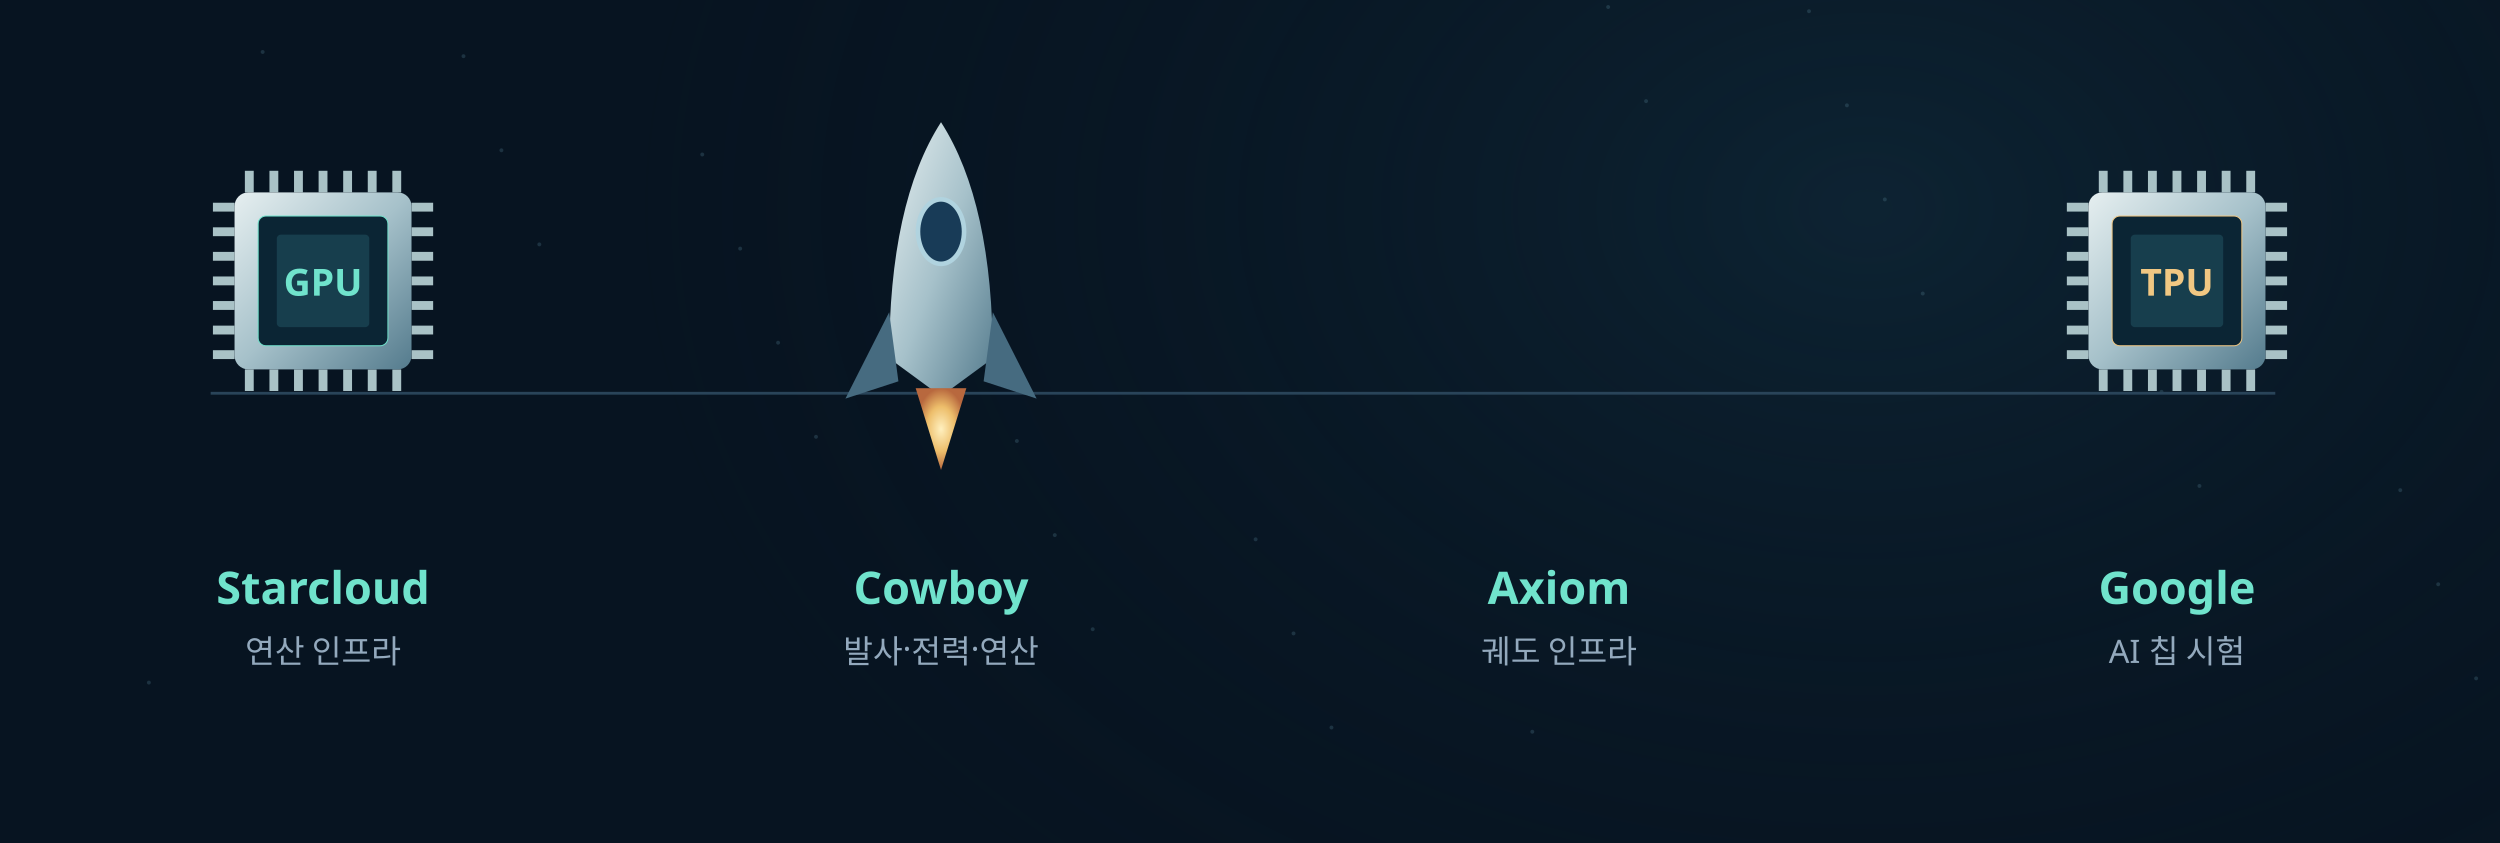
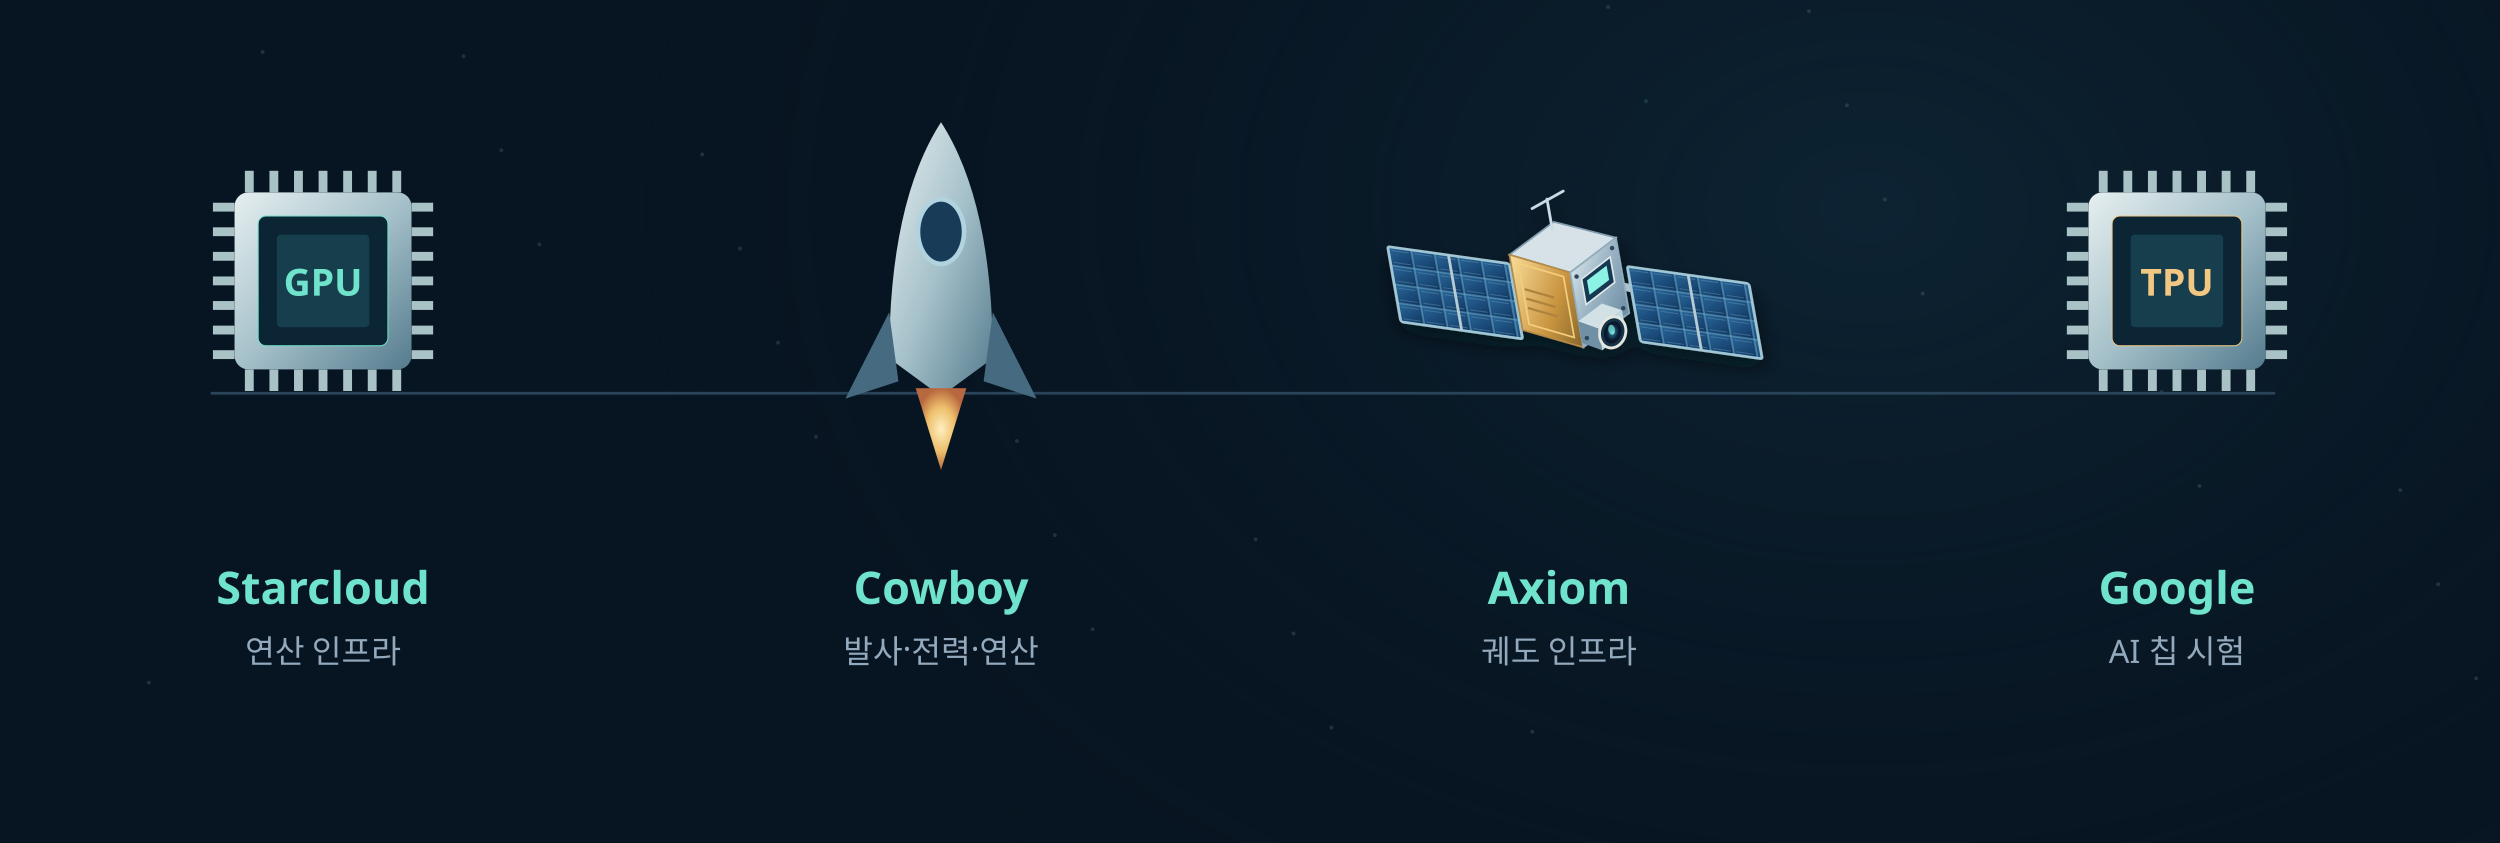
<svg xmlns="http://www.w3.org/2000/svg" viewBox="70 300 1780 600" role="img" aria-labelledby="figure-title">
  <style>text{font-family:"Noto Sans KR",sans-serif}</style>
  <defs>
-     <radialgradient id="space">
+     <radialGradient id="space">
      <stop stop-color="#183353" />
      <stop offset="1" stop-color="#091525" />
-     </radialgradient>
-     <lineargradient id="sea" x1="0" x2="0.8" y1="0" y2="1">
+     </radialGradient>
+     <linearGradient id="sea" x1="0" x2="0.8" y1="0" y2="1">
      <stop stop-color="#167790" />
      <stop offset=".45" stop-color="#10516e" />
      <stop offset="1" stop-color="#0a2946" />
-     </lineargradient>
-     <lineargradient id="seaEdge" x2="0" y2="1">
+     </linearGradient>
+     <linearGradient id="seaEdge" x2="0" y2="1">
      <stop stop-color="#3ba7af" />
      <stop offset="1" stop-color="#09263d" />
-     </lineargradient>
-     <lineargradient id="panel" x2="0.8" y2="1">
+     </linearGradient>
+     <linearGradient id="panel" x2="0.8" y2="1">
      <stop stop-color="#2b689b" />
      <stop offset="1" stop-color="#123b65" />
-     </lineargradient>
-     <lineargradient id="metal" x2=".8" y2="1">
+     </linearGradient>
+     <linearGradient id="metal" x2=".8" y2="1">
      <stop stop-color="#edf5f6" />
      <stop offset=".45" stop-color="#a1b9c8" />
      <stop offset="1" stop-color="#66879f" />
-     </lineargradient>
-     <lineargradient id="gold" x2="1" y2="1">
+     </linearGradient>
+     <linearGradient id="gold" x2="1" y2="1">
      <stop stop-color="#f9dd9b" />
      <stop offset=".6" stop-color="#c99540" />
      <stop offset="1" stop-color="#87652c" />
-     </lineargradient>
-     <lineargradient id="beam" x2="0" y2="1">
+     </linearGradient>
+     <linearGradient id="beam" x2="0" y2="1">
      <stop stop-color="#6ae9df" stop-opacity=".05" />
      <stop offset="1" stop-color="#6ae9df" stop-opacity=".25" />
-     </lineargradient>
-     <radialgradient id="lens">
+     </linearGradient>
+     <radialGradient id="lens">
      <stop stop-color="#7cf2e9" />
      <stop offset=".25" stop-color="#265c7a" />
      <stop offset=".7" stop-color="#071c32" />
      <stop offset="1" stop-color="#071323" />
-     </radialgradient>
+     </radialGradient>
    <filter height="220%" id="shadow" width="200%" x="-50%" y="-50%">
-       <fedropshadow dx="0" dy="18" flood-color="#020c19" flood-opacity=".55" stddeviation="18" />
+       <feDropShadow dx="0" dy="18" flood-color="#020c19" flood-opacity=".55" stdDeviation="18" />
    </filter>
    <filter id="glow">
-       <fegaussianblur stddeviation="8" />
+       <feGaussianBlur stdDeviation="8" />
    </filter>
-     <clippath id="oceanClip">
+     <clipPath id="oceanClip">
      <ellipse cx="540" cy="1128" rx="625" ry="216" />
-     </clippath>
-     <pattern height="34" id="solarCells" patternunits="userSpaceOnUse" width="40">
+     </clipPath>
+     <pattern height="34" id="solarCells" patternUnits="userSpaceOnUse" width="40">
      <path d="M0 0H40V34H0Z" fill="url(#panel)" stroke="#6ca7c5" stroke-width="1.7" />
      <path d="M5 6H35M5 28H35" stroke="#6091b4" stroke-width=".8" />
    </pattern>
    <g id="observer">
      <g filter="url(#shadow)" transform="rotate(-10)">
        <path d="M-74 -8L-155 -26M94 24L174 57" stroke="#adc2d0" stroke-width="14" />
        <g transform="translate(-290 -112) skewY(18)">
          <rect fill="url(#solarCells)" height="136" rx="4" stroke="#a0c6d4" stroke-width="5" width="208" />
          <path d="M104 0V136" stroke="#b7cbd4" stroke-width="5" />
        </g>
        <g transform="translate(124 -3) skewY(18)">
          <rect fill="url(#solarCells)" height="136" rx="4" stroke="#a0c6d4" stroke-width="5" width="208" />
          <path d="M104 0V136" stroke="#b7cbd4" stroke-width="5" />
        </g>
        <path d="M-79 -60L9 -104L113 -57L22 -10Z" fill="#d6e2e7" stroke="#819cae" stroke-width="3" />
        <path d="M-79 -60L22 -10L22 125L-79 76Z" fill="url(#gold)" stroke="#b68b44" stroke-width="3" />
        <path d="M22 -10L113 -57L113 79L22 125Z" fill="url(#metal)" stroke="#92adbd" stroke-width="3" />
        <path d="M-66 -42L9 -5V105L-66 68Z" fill="none" stroke="#f4ce7d" stroke-width="3" />
        <path d="M40 5L97 -25V21L40 51Z" fill="#133853" stroke="#dee8e8" stroke-width="3" />
        <path d="M49 9L88 -11V15L49 35Z" fill="#8cf2e3" id="aiSurface" />
        <path d="M21 78L68 54L101 72L54 97Z" fill="#d2e1e5" />
        <path d="M21 78L54 97V136L21 117Z" fill="#6f90a4" />
        <path d="M54 97L101 72V111L54 136Z" fill="#c4d8df" />
        <ellipse cx="78" cy="108" fill="#143149" rx="23" ry="28" stroke="#e3e8df" stroke-width="5" transform="rotate(27 78 108)" />
        <ellipse cx="78" cy="108" fill="url(#lens)" rx="15" ry="20" transform="rotate(27 78 108)" />
        <ellipse cx="77" cy="103" fill="#7ae5dc" opacity=".75" rx="6" ry="9" />
        <path d="M4 -91V-146M-25 -134L35 -155" stroke="#c9dce4" stroke-linecap="round" stroke-width="5" />
        <path d="M-63 5L-14 29M-63 22L-14 46M-63 39L-14 63" stroke="#ad833d" stroke-width="4" />
        <g fill="#29475c">
          <circle cx="32" cy="-1" r="4" />
          <circle cx="103" cy="-40" r="4" />
          <circle cx="31" cy="110" r="4" />
          <circle cx="104" cy="69" r="4" />
        </g>
      </g>
    </g>
    <g id="osprey" transform="rotate(-10)" filter="url(#shadow)">
      <path d="M-70 -6L-165 -22M98 16L183 42" stroke="#a6c3d2" stroke-width="17" />
      <g transform="translate(-333 -130) skewY(18)">
        <rect width="235" height="156" rx="4" fill="url(#solarCells)" stroke="#a9ced9" stroke-width="5" />
        <path d="M78 0V156M156 0V156" stroke="#adc8d5" stroke-width="4" />
      </g>
      <g transform="translate(132 -12) skewY(18)">
        <rect width="235" height="156" rx="4" fill="url(#solarCells)" stroke="#a9ced9" stroke-width="5" />
        <path d="M78 0V156M156 0V156" stroke="#adc8d5" stroke-width="4" />
      </g>
      <path d="M-100 -86L15 -143L133 -88L20 -30Z" fill="#dbe6e8" stroke="#8da6b4" stroke-width="3" />
      <path d="M-100 -86L20 -30V146L-100 88Z" fill="url(#gold)" stroke="#d3a454" stroke-width="3" />
      <path d="M20 -30L133 -88V88L20 146Z" fill="url(#metal)" stroke="#b1c8d2" stroke-width="3" />
      <path d="M-86 -66L6 -20V126L-86 81Z" fill="none" stroke="#ffdc95" stroke-width="3" />
      <path d="M-76 -34L-5 1M-76 -5L-5 30M-76 24L-5 59M-76 53L-5 88" stroke="#9b7737" stroke-width="5" />
      <path d="M38 -10L115 -49V65L38 104Z" fill="#142f45" stroke="#e2ece7" stroke-width="3" />
      <path d="M49 2L103 -25V-3L49 24Z" fill="#79dace" />
      <path d="M49 38L103 10V29L49 57Z" fill="#446c7d" />
      <path d="M49 72L103 44V58L49 85Z" fill="#426b7b" />
      <g fill="#a9f1d9">
        <circle cx="111" cy="-30" r="3" />
        <circle cx="111" cy="11" r="3" />
        <circle cx="111" cy="48" r="3" />
      </g>
      <path d="M6 -139L10 -184" stroke="#b8d0d8" stroke-width="9" />
      <path d="M-44 -189Q8 -132 60 -189Q11 -219 -44 -189Z" fill="#bdd4dd" stroke="#e5f1ee" stroke-width="3" />
      <path d="M8 -181L13 -221" stroke="#e5f1ee" stroke-width="5" />
      <circle cx="13" cy="-223" r="7" fill="#e5f1ee" />
      <g fill="#567387">
        <circle cx="31" cy="-20" r="4" />
        <circle cx="122" cy="-71" r="4" />
        <circle cx="31" cy="129" r="4" />
        <circle cx="122" cy="77" r="4" />
      </g>
    </g>
    <g id="chipIcon" fill="none" stroke="currentColor" stroke-width="5" stroke-linecap="round">
      <rect x="-38" y="-38" width="76" height="76" rx="10" />
      <rect x="-22" y="-22" width="44" height="44" rx="5" />
      <path d="M-22 -55V-40M0 -55V-40M22 -55V-40M-22 40V55M0 40V55M22 40V55M-55 -22H-40M-55 0H-40M-55 22H-40M40 -22H55M40 0H55M40 22H55" />
    </g>
    <g id="shieldIcon" fill="none" stroke="currentColor" stroke-width="6" stroke-linecap="round" stroke-linejoin="round">
      <path d="M0 -55L44 -36V-2Q39 34 0 58Q-39 34 -44 -2V-36Z" />
      <path d="M-20 0L-4 16L24 -16" />
    </g>
    <g id="radioIcon" fill="none" stroke="currentColor" stroke-width="6" stroke-linecap="round">
      <circle cy="10" r="8" fill="currentColor" />
      <path d="M0 23V57M-28 -15Q0 -42 28 -15M-47 -34Q0 -80 47 -34M-17 57H17" />
    </g>
    <g id="calendarIcon" fill="none" stroke="currentColor" stroke-width="5" stroke-linecap="round">
      <rect x="-53" y="-44" width="106" height="96" rx="12" />
      <path d="M-53 -14H53M-27 -56V-30M27 -56V-30" />
      <path d="M-14 9Q-13 -7 2 -6Q25 -4 17 13L1 24V30" />
      <circle cx="1" cy="41" r="2" fill="currentColor" />
    </g>
    <linearGradient id="metal2" x2="1" y2="1">
      <stop stop-color="#e6eff0" />
      <stop offset=".5" stop-color="#a6c1ca" />
      <stop offset="1" stop-color="#547b8d" />
    </linearGradient>
    <radialGradient id="ambient">
      <stop stop-color="#153648" stop-opacity=".45" />
      <stop offset="1" stop-color="#071421" stop-opacity="0" />
    </radialGradient>
    <radialGradient id="earth2" cx=".3" cy=".3">
      <stop stop-color="#24576b" />
      <stop offset=".65" stop-color="#153d53" />
      <stop offset="1" stop-color="#071c30" />
    </radialGradient>
    <radialGradient id="sun">
      <stop stop-color="#fff0bf" />
      <stop offset=".55" stop-color="#edbe6b" />
      <stop offset="1" stop-color="#b8683e" />
    </radialGradient>
  </defs>
  <rect x="0" y="0" width="1920" height="1080" rx="0" fill="#071421" stroke="none" />
  <ellipse cx="1400" cy="450" rx="900" ry="640" fill="url(#ambient)" />
  <g opacity=".25">
    <circle cx="60" cy="200" r="1.4" fill="#5d8b9f" stroke="none" stroke-width="2" />
    <circle cx="257" cy="337" r="1.4" fill="#5d8b9f" stroke="none" stroke-width="2" />
    <circle cx="454" cy="474" r="1.4" fill="#5d8b9f" stroke="none" stroke-width="2" />
    <circle cx="651" cy="611" r="1.4" fill="#5d8b9f" stroke="none" stroke-width="2" />
    <circle cx="848" cy="748" r="1.4" fill="#5d8b9f" stroke="none" stroke-width="2" />
    <circle cx="1045" cy="235" r="1.4" fill="#5d8b9f" stroke="none" stroke-width="2" />
    <circle cx="1242" cy="372" r="1.4" fill="#5d8b9f" stroke="none" stroke-width="2" />
    <circle cx="1439" cy="509" r="1.4" fill="#5d8b9f" stroke="none" stroke-width="2" />
    <circle cx="1636" cy="646" r="1.4" fill="#5d8b9f" stroke="none" stroke-width="2" />
    <circle cx="1833" cy="783" r="1.4" fill="#5d8b9f" stroke="none" stroke-width="2" />
    <circle cx="230" cy="270" r="1.4" fill="#5d8b9f" stroke="none" stroke-width="2" />
    <circle cx="427" cy="407" r="1.4" fill="#5d8b9f" stroke="none" stroke-width="2" />
    <circle cx="624" cy="544" r="1.4" fill="#5d8b9f" stroke="none" stroke-width="2" />
    <circle cx="821" cy="681" r="1.4" fill="#5d8b9f" stroke="none" stroke-width="2" />
    <circle cx="1018" cy="818" r="1.4" fill="#5d8b9f" stroke="none" stroke-width="2" />
    <circle cx="1215" cy="305" r="1.4" fill="#5d8b9f" stroke="none" stroke-width="2" />
    <circle cx="1412" cy="442" r="1.4" fill="#5d8b9f" stroke="none" stroke-width="2" />
    <circle cx="1609" cy="579" r="1.4" fill="#5d8b9f" stroke="none" stroke-width="2" />
    <circle cx="1806" cy="716" r="1.4" fill="#5d8b9f" stroke="none" stroke-width="2" />
    <circle cx="203" cy="203" r="1.4" fill="#5d8b9f" stroke="none" stroke-width="2" />
    <circle cx="400" cy="340" r="1.4" fill="#5d8b9f" stroke="none" stroke-width="2" />
    <circle cx="597" cy="477" r="1.4" fill="#5d8b9f" stroke="none" stroke-width="2" />
    <circle cx="794" cy="614" r="1.4" fill="#5d8b9f" stroke="none" stroke-width="2" />
    <circle cx="991" cy="751" r="1.4" fill="#5d8b9f" stroke="none" stroke-width="2" />
    <circle cx="1188" cy="238" r="1.4" fill="#5d8b9f" stroke="none" stroke-width="2" />
    <circle cx="1385" cy="375" r="1.4" fill="#5d8b9f" stroke="none" stroke-width="2" />
    <circle cx="1582" cy="512" r="1.4" fill="#5d8b9f" stroke="none" stroke-width="2" />
    <circle cx="1779" cy="649" r="1.4" fill="#5d8b9f" stroke="none" stroke-width="2" />
    <circle cx="176" cy="786" r="1.4" fill="#5d8b9f" stroke="none" stroke-width="2" />
    <circle cx="373" cy="273" r="1.4" fill="#5d8b9f" stroke="none" stroke-width="2" />
    <circle cx="570" cy="410" r="1.4" fill="#5d8b9f" stroke="none" stroke-width="2" />
    <circle cx="767" cy="547" r="1.4" fill="#5d8b9f" stroke="none" stroke-width="2" />
    <circle cx="964" cy="684" r="1.4" fill="#5d8b9f" stroke="none" stroke-width="2" />
    <circle cx="1161" cy="821" r="1.4" fill="#5d8b9f" stroke="none" stroke-width="2" />
    <circle cx="1358" cy="308" r="1.4" fill="#5d8b9f" stroke="none" stroke-width="2" />
  </g>
  <text x="90" y="58" font-size="22" fill="#70e3cc" text-anchor="start" font-weight="500">SPACE KOREAN / SPECIAL REPORT</text>
  <text x="1830" y="58" font-size="22" fill="#93a9bd" text-anchor="end" font-weight="500">2026.11.07 · 1부</text>
  <text x="90" y="165" font-size="65" fill="#eef4f5" text-anchor="start" font-weight="700">플레이어 지도</text>
  <text x="90" y="243" font-size="65" fill="#eef4f5" text-anchor="start" font-weight="700">출발점부터 다르다</text>
  <text x="1830" y="135" font-size="23" fill="#93a9bd" text-anchor="end" font-weight="500">02 / 플레이어와 국가</text>
  <path d="M220 580L1690 580" fill="none" stroke="#294459" stroke-width="2" />
  <g transform="translate(0 0) scale(1)" opacity="1">
    <g transform="translate(300 500) scale(0.7)" opacity="1">
      <path d="M-75 -112L-75 -90" fill="none" stroke="#a9c2c6" stroke-width="9" />
      <path d="M-75 90L-75 112" fill="none" stroke="#a9c2c6" stroke-width="9" />
      <path d="M-112 -75L-90 -75" fill="none" stroke="#a9c2c6" stroke-width="9" />
      <path d="M90 -75L112 -75" fill="none" stroke="#a9c2c6" stroke-width="9" />
      <path d="M-50 -112L-50 -90" fill="none" stroke="#a9c2c6" stroke-width="9" />
      <path d="M-50 90L-50 112" fill="none" stroke="#a9c2c6" stroke-width="9" />
      <path d="M-112 -50L-90 -50" fill="none" stroke="#a9c2c6" stroke-width="9" />
      <path d="M90 -50L112 -50" fill="none" stroke="#a9c2c6" stroke-width="9" />
      <path d="M-25 -112L-25 -90" fill="none" stroke="#a9c2c6" stroke-width="9" />
      <path d="M-25 90L-25 112" fill="none" stroke="#a9c2c6" stroke-width="9" />
      <path d="M-112 -25L-90 -25" fill="none" stroke="#a9c2c6" stroke-width="9" />
      <path d="M90 -25L112 -25" fill="none" stroke="#a9c2c6" stroke-width="9" />
      <path d="M0 -112L0 -90" fill="none" stroke="#a9c2c6" stroke-width="9" />
      <path d="M0 90L0 112" fill="none" stroke="#a9c2c6" stroke-width="9" />
      <path d="M-112 0L-90 0" fill="none" stroke="#a9c2c6" stroke-width="9" />
      <path d="M90 0L112 0" fill="none" stroke="#a9c2c6" stroke-width="9" />
      <path d="M25 -112L25 -90" fill="none" stroke="#a9c2c6" stroke-width="9" />
      <path d="M25 90L25 112" fill="none" stroke="#a9c2c6" stroke-width="9" />
      <path d="M-112 25L-90 25" fill="none" stroke="#a9c2c6" stroke-width="9" />
      <path d="M90 25L112 25" fill="none" stroke="#a9c2c6" stroke-width="9" />
      <path d="M50 -112L50 -90" fill="none" stroke="#a9c2c6" stroke-width="9" />
      <path d="M50 90L50 112" fill="none" stroke="#a9c2c6" stroke-width="9" />
      <path d="M-112 50L-90 50" fill="none" stroke="#a9c2c6" stroke-width="9" />
      <path d="M90 50L112 50" fill="none" stroke="#a9c2c6" stroke-width="9" />
      <path d="M75 -112L75 -90" fill="none" stroke="#a9c2c6" stroke-width="9" />
      <path d="M75 90L75 112" fill="none" stroke="#a9c2c6" stroke-width="9" />
      <path d="M-112 75L-90 75" fill="none" stroke="#a9c2c6" stroke-width="9" />
      <path d="M90 75L112 75" fill="none" stroke="#a9c2c6" stroke-width="9" />
      <rect x="-90" y="-90" width="180" height="180" rx="14" fill="url(#metal2)" stroke="none" />
      <rect x="-66" y="-66" width="132" height="132" rx="8" fill="#0b2534" stroke="#70e3cc" />
      <rect x="-47" y="-47" width="94" height="94" rx="4" fill="#173e4d" stroke="none" />
      <text x="0" y="15" font-size="38" fill="#70e3cc" text-anchor="middle" font-weight="700">GPU</text>
    </g>
    <text x="300" y="730" font-size="32" fill="#70e3cc" text-anchor="middle" font-weight="700">Starcloud</text>
    <text x="300" y="772" font-size="23" fill="#93a9bd" text-anchor="middle" font-weight="500">연산 인프라</text>
  </g>
  <g transform="translate(0 0) scale(1)" opacity="1">
    <g transform="translate(740 510) scale(0.82)" opacity="1">
      <path d="M0 -150Q-45 -80 -45 55L0 88L45 55Q45 -80 0 -150" fill="url(#metal2)" />
      <path d="M-45 15L-83 90L-37 75M45 15L83 90L37 75" fill="#466b80" />
      <ellipse cy="-55" rx="20" ry="28" fill="#183b57" stroke="#b0d3df" stroke-width="4" />
      <path d="M-22 81L0 152L22 81" fill="url(#sun)" />
    </g>
    <text x="740" y="730" font-size="32" fill="#70e3cc" text-anchor="middle" font-weight="700">Cowboy</text>
    <text x="740" y="772" font-size="23" fill="#93a9bd" text-anchor="middle" font-weight="500">발사·전력·연산</text>
  </g>
  <g transform="translate(0 0) scale(1)" opacity="1">
    <g transform="translate(1180 499.5383) scale(0.4)" opacity="1">
      <use href="#observer" />
    </g>
    <text x="1180" y="730" font-size="32" fill="#70e3cc" text-anchor="middle" font-weight="700">Axiom</text>
    <text x="1180" y="772" font-size="23" fill="#93a9bd" text-anchor="middle" font-weight="500">궤도 인프라</text>
  </g>
  <g transform="translate(0 0) scale(1)" opacity="1">
    <g transform="translate(1620 500) scale(0.7)" opacity="1">
      <path d="M-75 -112L-75 -90" fill="none" stroke="#a9c2c6" stroke-width="9" />
      <path d="M-75 90L-75 112" fill="none" stroke="#a9c2c6" stroke-width="9" />
      <path d="M-112 -75L-90 -75" fill="none" stroke="#a9c2c6" stroke-width="9" />
      <path d="M90 -75L112 -75" fill="none" stroke="#a9c2c6" stroke-width="9" />
      <path d="M-50 -112L-50 -90" fill="none" stroke="#a9c2c6" stroke-width="9" />
      <path d="M-50 90L-50 112" fill="none" stroke="#a9c2c6" stroke-width="9" />
      <path d="M-112 -50L-90 -50" fill="none" stroke="#a9c2c6" stroke-width="9" />
      <path d="M90 -50L112 -50" fill="none" stroke="#a9c2c6" stroke-width="9" />
      <path d="M-25 -112L-25 -90" fill="none" stroke="#a9c2c6" stroke-width="9" />
      <path d="M-25 90L-25 112" fill="none" stroke="#a9c2c6" stroke-width="9" />
      <path d="M-112 -25L-90 -25" fill="none" stroke="#a9c2c6" stroke-width="9" />
      <path d="M90 -25L112 -25" fill="none" stroke="#a9c2c6" stroke-width="9" />
      <path d="M0 -112L0 -90" fill="none" stroke="#a9c2c6" stroke-width="9" />
      <path d="M0 90L0 112" fill="none" stroke="#a9c2c6" stroke-width="9" />
      <path d="M-112 0L-90 0" fill="none" stroke="#a9c2c6" stroke-width="9" />
      <path d="M90 0L112 0" fill="none" stroke="#a9c2c6" stroke-width="9" />
      <path d="M25 -112L25 -90" fill="none" stroke="#a9c2c6" stroke-width="9" />
      <path d="M25 90L25 112" fill="none" stroke="#a9c2c6" stroke-width="9" />
      <path d="M-112 25L-90 25" fill="none" stroke="#a9c2c6" stroke-width="9" />
      <path d="M90 25L112 25" fill="none" stroke="#a9c2c6" stroke-width="9" />
      <path d="M50 -112L50 -90" fill="none" stroke="#a9c2c6" stroke-width="9" />
      <path d="M50 90L50 112" fill="none" stroke="#a9c2c6" stroke-width="9" />
      <path d="M-112 50L-90 50" fill="none" stroke="#a9c2c6" stroke-width="9" />
      <path d="M90 50L112 50" fill="none" stroke="#a9c2c6" stroke-width="9" />
      <path d="M75 -112L75 -90" fill="none" stroke="#a9c2c6" stroke-width="9" />
      <path d="M75 90L75 112" fill="none" stroke="#a9c2c6" stroke-width="9" />
      <path d="M-112 75L-90 75" fill="none" stroke="#a9c2c6" stroke-width="9" />
      <path d="M90 75L112 75" fill="none" stroke="#a9c2c6" stroke-width="9" />
      <rect x="-90" y="-90" width="180" height="180" rx="14" fill="url(#metal2)" stroke="none" />
      <rect x="-66" y="-66" width="132" height="132" rx="8" fill="#0b2534" stroke="#f1c782" />
      <rect x="-47" y="-47" width="94" height="94" rx="4" fill="#173e4d" stroke="none" />
      <text x="0" y="15" font-size="38" fill="#f1c782" text-anchor="middle" font-weight="700">TPU</text>
    </g>
    <text x="1620" y="730" font-size="32" fill="#70e3cc" text-anchor="middle" font-weight="700">Google</text>
    <text x="1620" y="772" font-size="23" fill="#93a9bd" text-anchor="middle" font-weight="500">AI 칩 시험</text>
  </g>
  <rect x="0" y="975" width="1920" height="105" rx="0" fill="#071421" stroke="none" />
  <path d="M90 1003L1830 1003" fill="none" stroke="#294459" stroke-width="2" />
  <text x="90" y="1033" font-size="18" fill="#93a9bd" text-anchor="start" font-weight="500">설명용 개념도 · 실제 제품 형상·축척이 아님</text>
  <text x="90" y="1062" font-size="17" fill="#93a9bd" text-anchor="start" font-weight="500">근거: Starcloud · Business Wire 배포 원문 2026-08-21 · Cowboy Space 2026-05-11 · Axiom Space 2026-10-06</text>
  <text x="1830" y="1062" font-size="18" fill="#93a9bd" text-anchor="end" font-weight="500">제작 · ChatGPT  |  04 / 21</text>
</svg>
